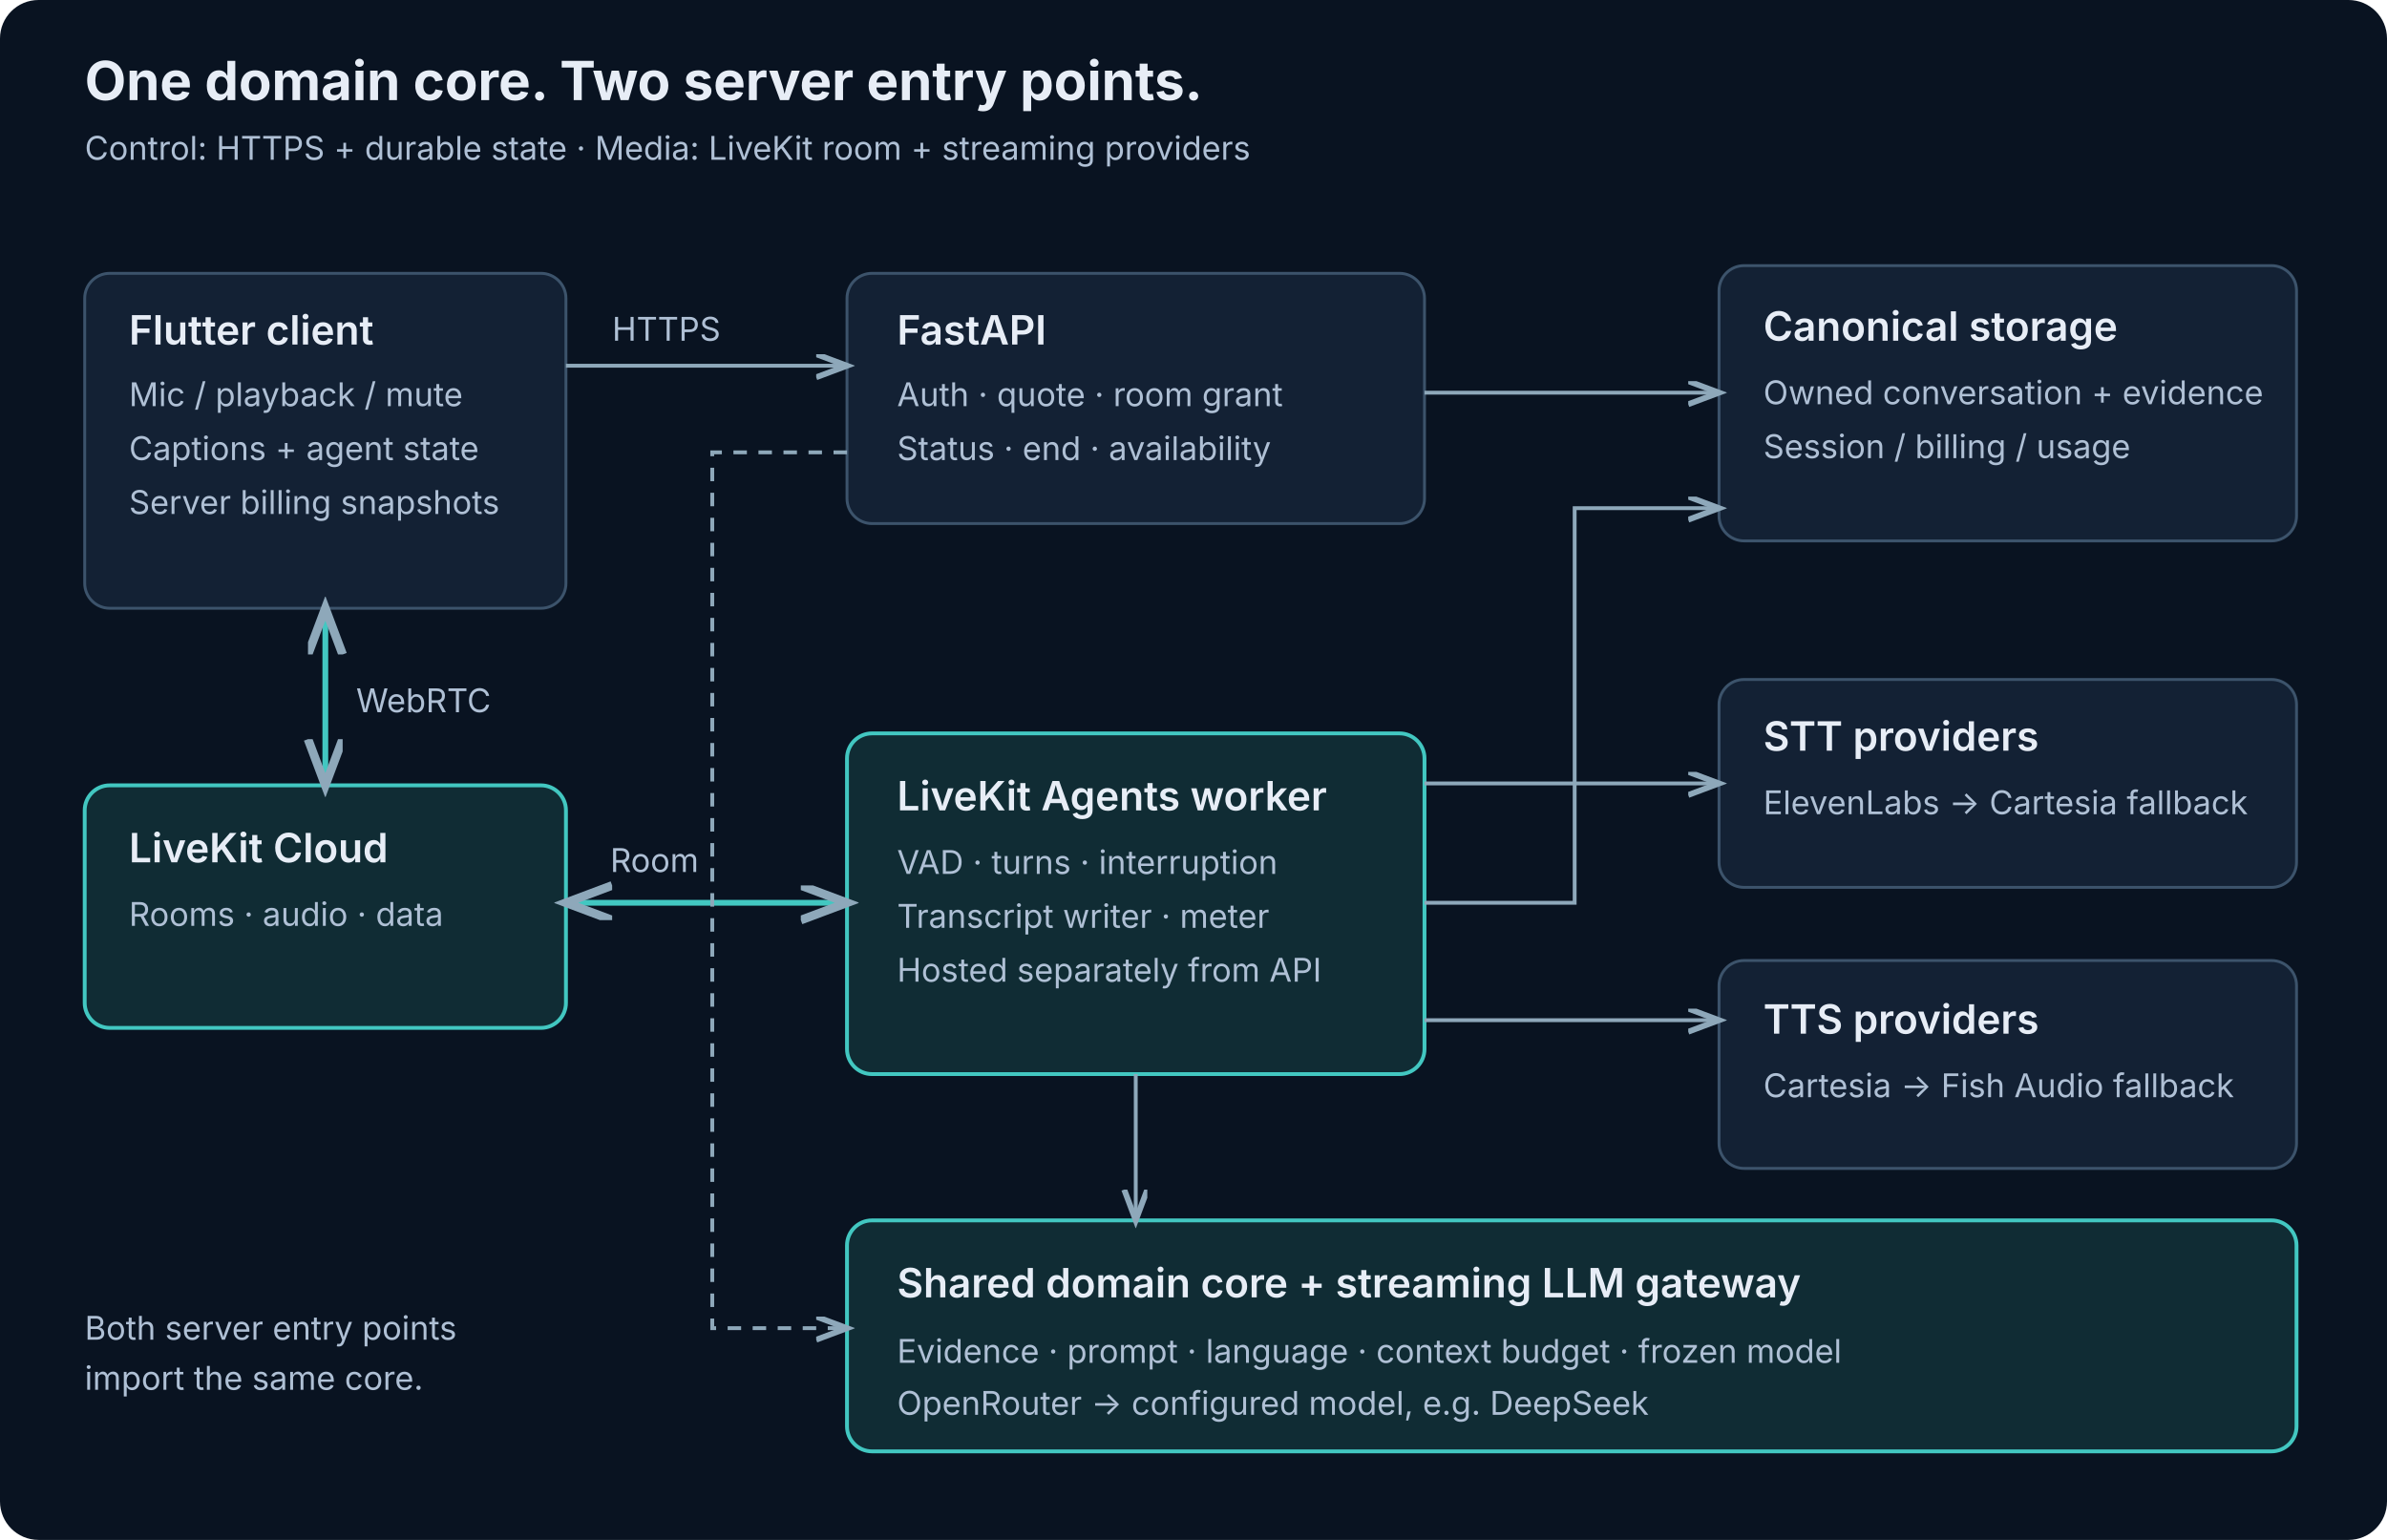
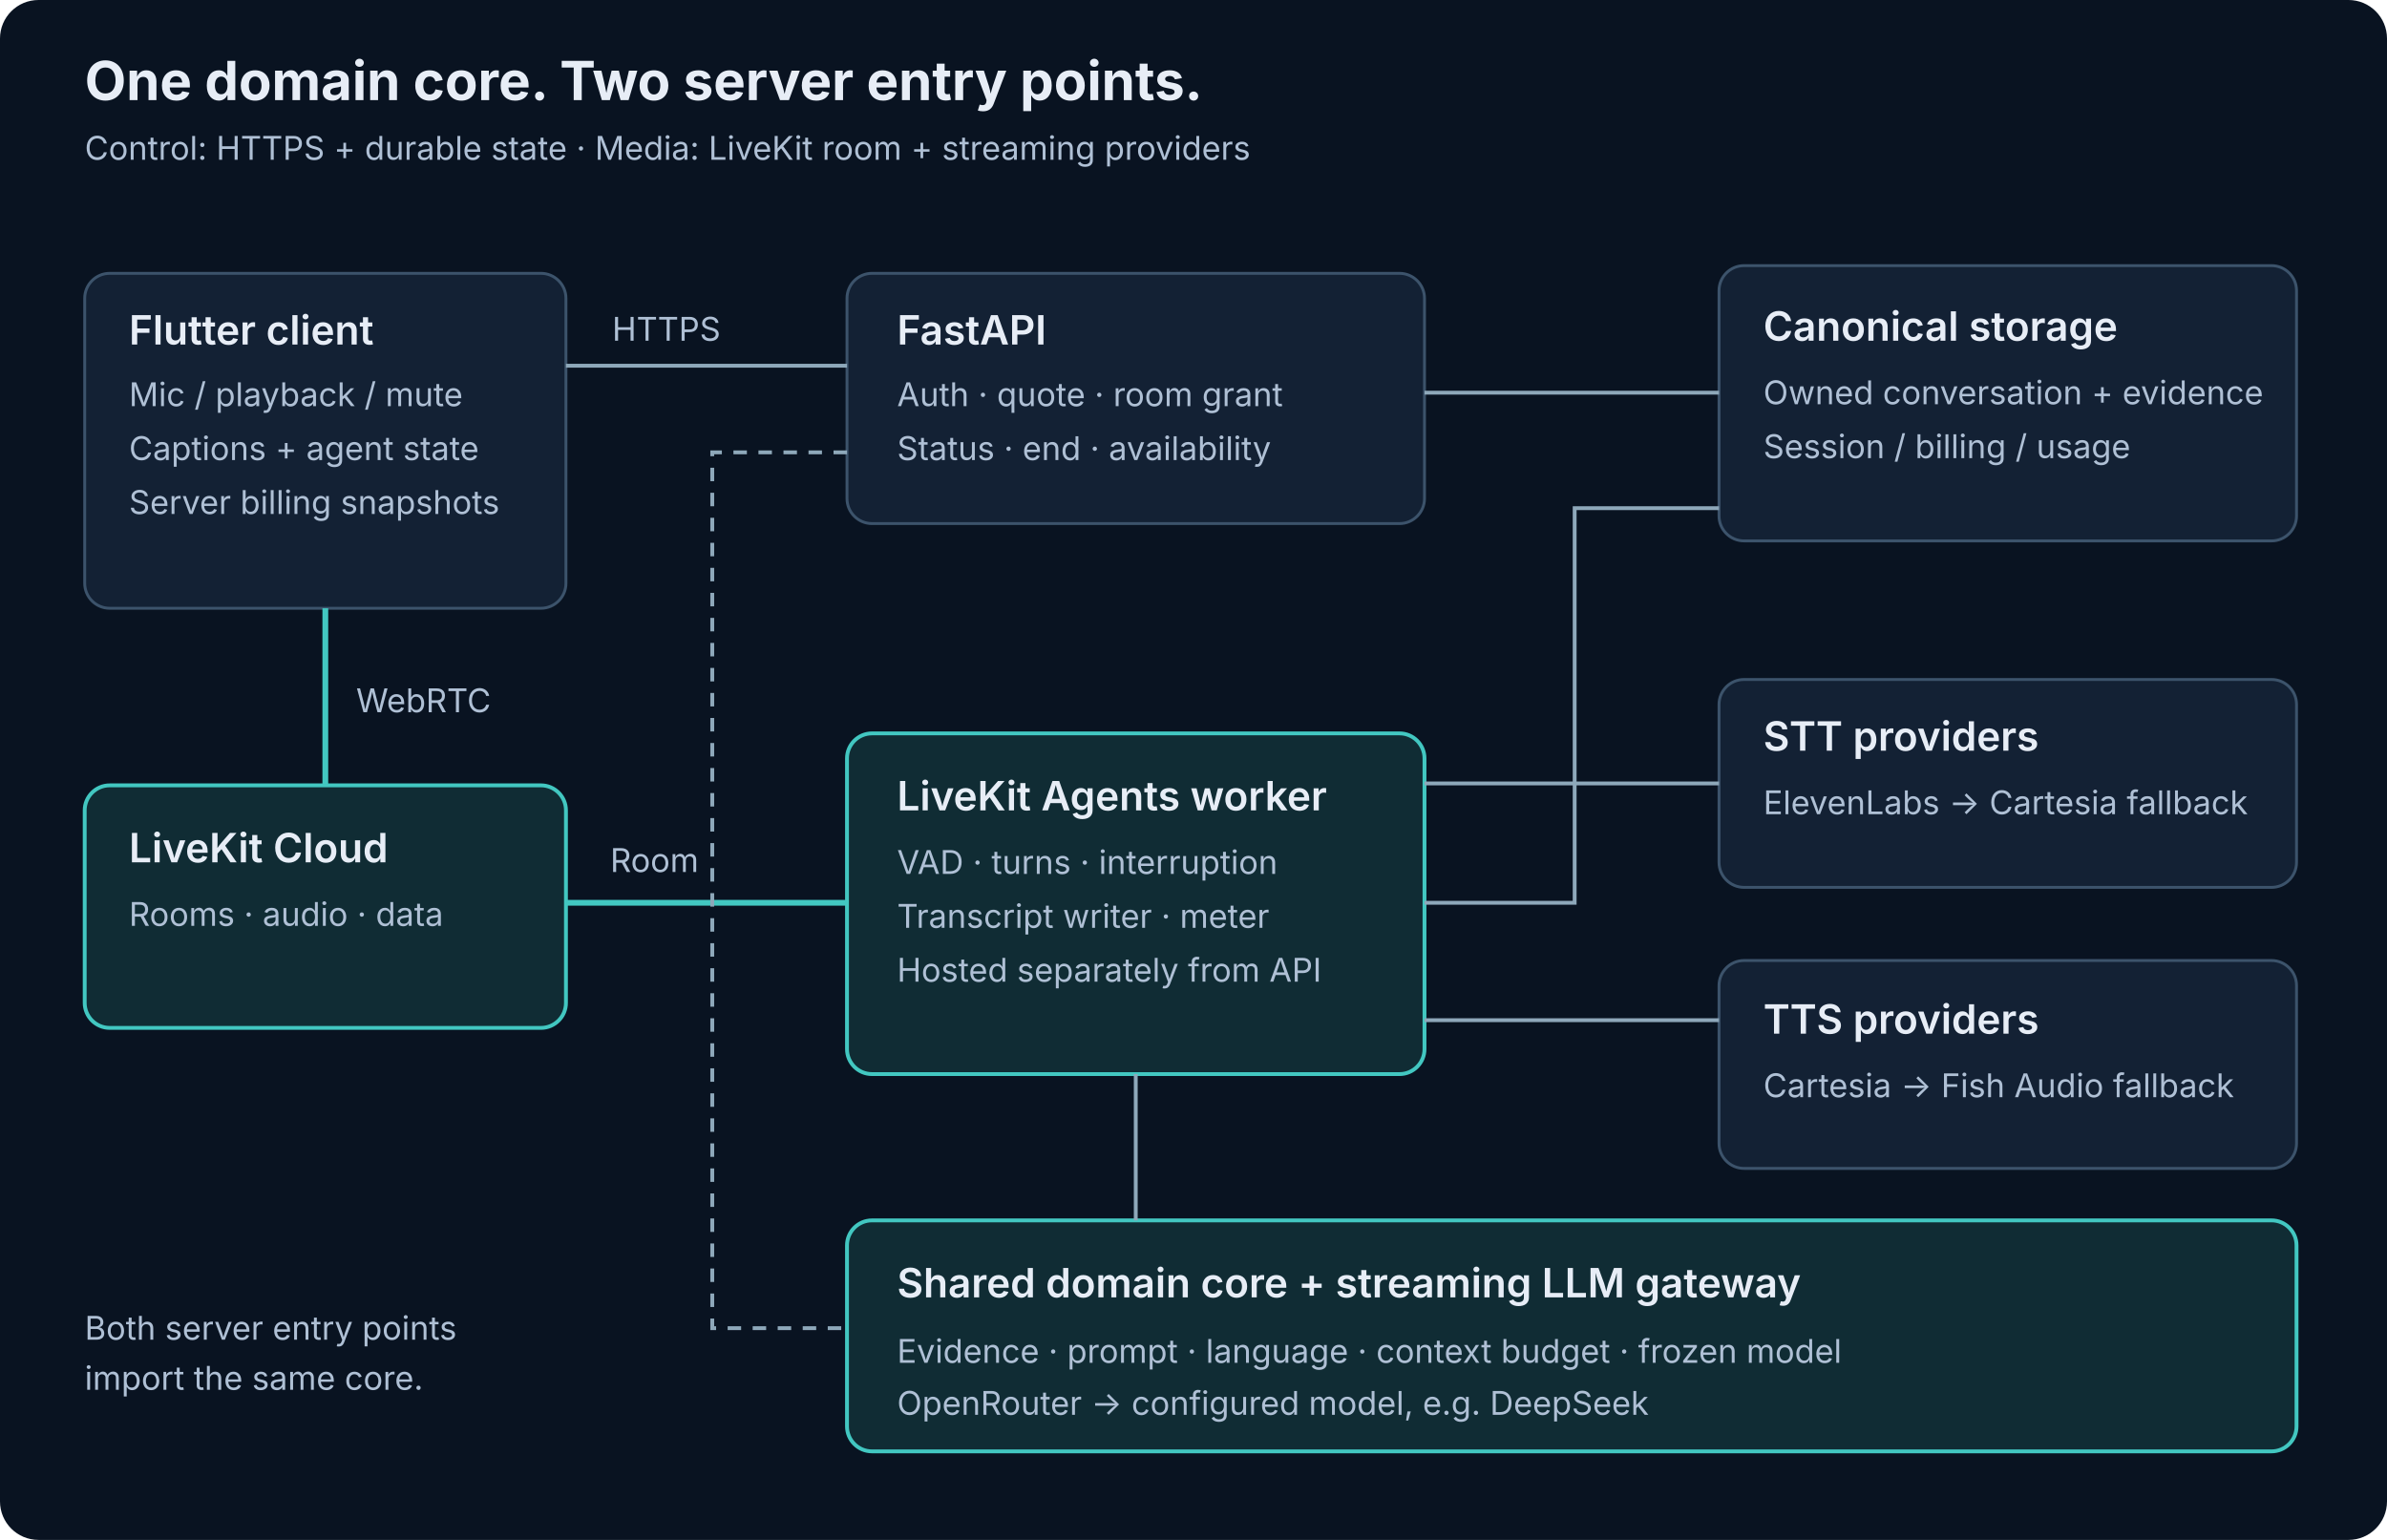
<svg xmlns="http://www.w3.org/2000/svg" viewBox="0 0 1240 800" role="img" aria-labelledby="title desc">
  <defs>
-     <marker id="arrow" markerWidth="10" markerHeight="10" refX="8" refY="3" orient="auto-start-reverse">
-       <path d="M0,0 L8,3 L0,6" fill="none" stroke="#8ea8ba" stroke-width="1.5" />
-     </marker>
-     <style>text{font-family:system-ui,-apple-system,sans-serif;fill:#e7edf6} .title{font-size:28px;font-weight:650}.label{font-size:21px;font-weight:600}.small{font-size:17px;fill:#afc0d5}.box{fill:#132134;stroke:#3c536b;stroke-width:1.5}.core{fill:#102c34;stroke:#42c7c1;stroke-width:2}.edge{fill:none;stroke:#8ea8ba;stroke-width:2;marker-end:url(#arrow)}.media{stroke:#42c7c1;stroke-width:3;marker-start:url(#arrow)}.dashed{stroke-dasharray:7 6}</style>
+     <style>text{font-family:system-ui,-apple-system,sans-serif;fill:#e7edf6} .title{font-size:28px;font-weight:650;fill:#e7edf6}.label{font-size:21px;font-weight:600;fill:#e7edf6}.small{font-size:17px;fill:#afc0d5}.box{fill:#132134;stroke:#3c536b;stroke-width:1.5}.core{fill:#102c34;stroke:#42c7c1;stroke-width:2}</style>
  </defs>
  <rect width="1240" height="800" rx="20" fill="#091321" />
  <text x="44" y="52" class="title">One domain core. Two server entry points.</text>
  <text x="44" y="83" class="small">Control: HTTPS + durable state   ·   Media: LiveKit room + streaming providers</text>
  <rect x="44" y="142" width="250" height="174" rx="13" class="box" />
  <text x="67" y="179" class="label">Flutter client</text>
  <text x="67" y="211" class="small">Mic / playback / mute</text>
  <text x="67" y="239" class="small">Captions + agent state</text>
  <text x="67" y="267" class="small">Server billing snapshots</text>
  <rect x="440" y="142" width="300" height="130" rx="13" class="box" />
  <text x="466" y="179" class="label">FastAPI</text>
  <text x="466" y="211" class="small">Auth · quote · room grant</text>
  <text x="466" y="239" class="small">Status · end · availability</text>
-   <path d="M294 190 H440" class="edge" />
+   <line x1="294" y1="190" x2="440" y2="190" stroke="#8ea8ba" stroke-width="2" />
  <text x="318" y="177" class="small">HTTPS</text>
  <rect x="44" y="408" width="250" height="126" rx="13" class="core" />
  <text x="67" y="448" class="label">LiveKit Cloud</text>
  <text x="67" y="481" class="small">Rooms · audio · data</text>
-   <path d="M169 316 V408" class="edge media" />
+   <line x1="169" y1="316" x2="169" y2="408" stroke="#42c7c1" stroke-width="3" />
  <text x="185" y="370" class="small">WebRTC</text>
  <rect x="440" y="381" width="300" height="177" rx="13" class="core" />
  <text x="466" y="421" class="label">LiveKit Agents worker</text>
  <text x="466" y="454" class="small">VAD · turns · interruption</text>
  <text x="466" y="482" class="small">Transcript writer · meter</text>
  <text x="466" y="510" class="small">Hosted separately from API</text>
-   <path d="M294 469 H440" class="edge media" />
+   <line x1="294" y1="469" x2="440" y2="469" stroke="#42c7c1" stroke-width="3" />
  <text x="317" y="453" class="small">Room</text>
  <rect x="893" y="138" width="300" height="143" rx="13" class="box" />
  <text x="916" y="177" class="label">Canonical storage</text>
  <text x="916" y="210" class="small">Owned conversation + evidence</text>
  <text x="916" y="238" class="small">Session / billing / usage</text>
-   <path d="M740 204 H893" class="edge" />
-   <path d="M740 469 H818 V264 H893" class="edge" />
+   <line x1="740" y1="204" x2="893" y2="204" stroke="#8ea8ba" stroke-width="2" />
+   <polyline points="740,469 818,469 818,264 893,264" fill="none" stroke="#8ea8ba" stroke-width="2" />
  <rect x="893" y="353" width="300" height="108" rx="13" class="box" />
  <text x="916" y="390" class="label">STT providers</text>
  <text x="916" y="423" class="small">ElevenLabs → Cartesia fallback</text>
-   <path d="M740 407 H893" class="edge" />
+   <line x1="740" y1="407" x2="893" y2="407" stroke="#8ea8ba" stroke-width="2" />
  <rect x="893" y="499" width="300" height="108" rx="13" class="box" />
  <text x="916" y="537" class="label">TTS providers</text>
  <text x="916" y="570" class="small">Cartesia → Fish Audio fallback</text>
-   <path d="M740 530 H893" class="edge" />
+   <line x1="740" y1="530" x2="893" y2="530" stroke="#8ea8ba" stroke-width="2" />
  <rect x="440" y="634" width="753" height="120" rx="13" class="core" />
  <text x="466" y="674" class="label">Shared domain core + streaming LLM gateway</text>
  <text x="466" y="708" class="small">Evidence · prompt · language · context budget · frozen model</text>
  <text x="466" y="735" class="small">OpenRouter → configured model, e.g. DeepSeek</text>
-   <path d="M590 558 V634" class="edge" />
-   <path d="M440 235 H370 V690 H440" class="edge dashed" />
+   <line x1="590" y1="558" x2="590" y2="634" stroke="#8ea8ba" stroke-width="2" />
+   <polyline points="440,235 370,235 370,690 440,690" fill="none" stroke="#8ea8ba" stroke-width="2" stroke-dasharray="7 6" />
  <text x="44" y="696" class="small">Both server entry points</text>
  <text x="44" y="722" class="small">import the same core.</text>
</svg>
